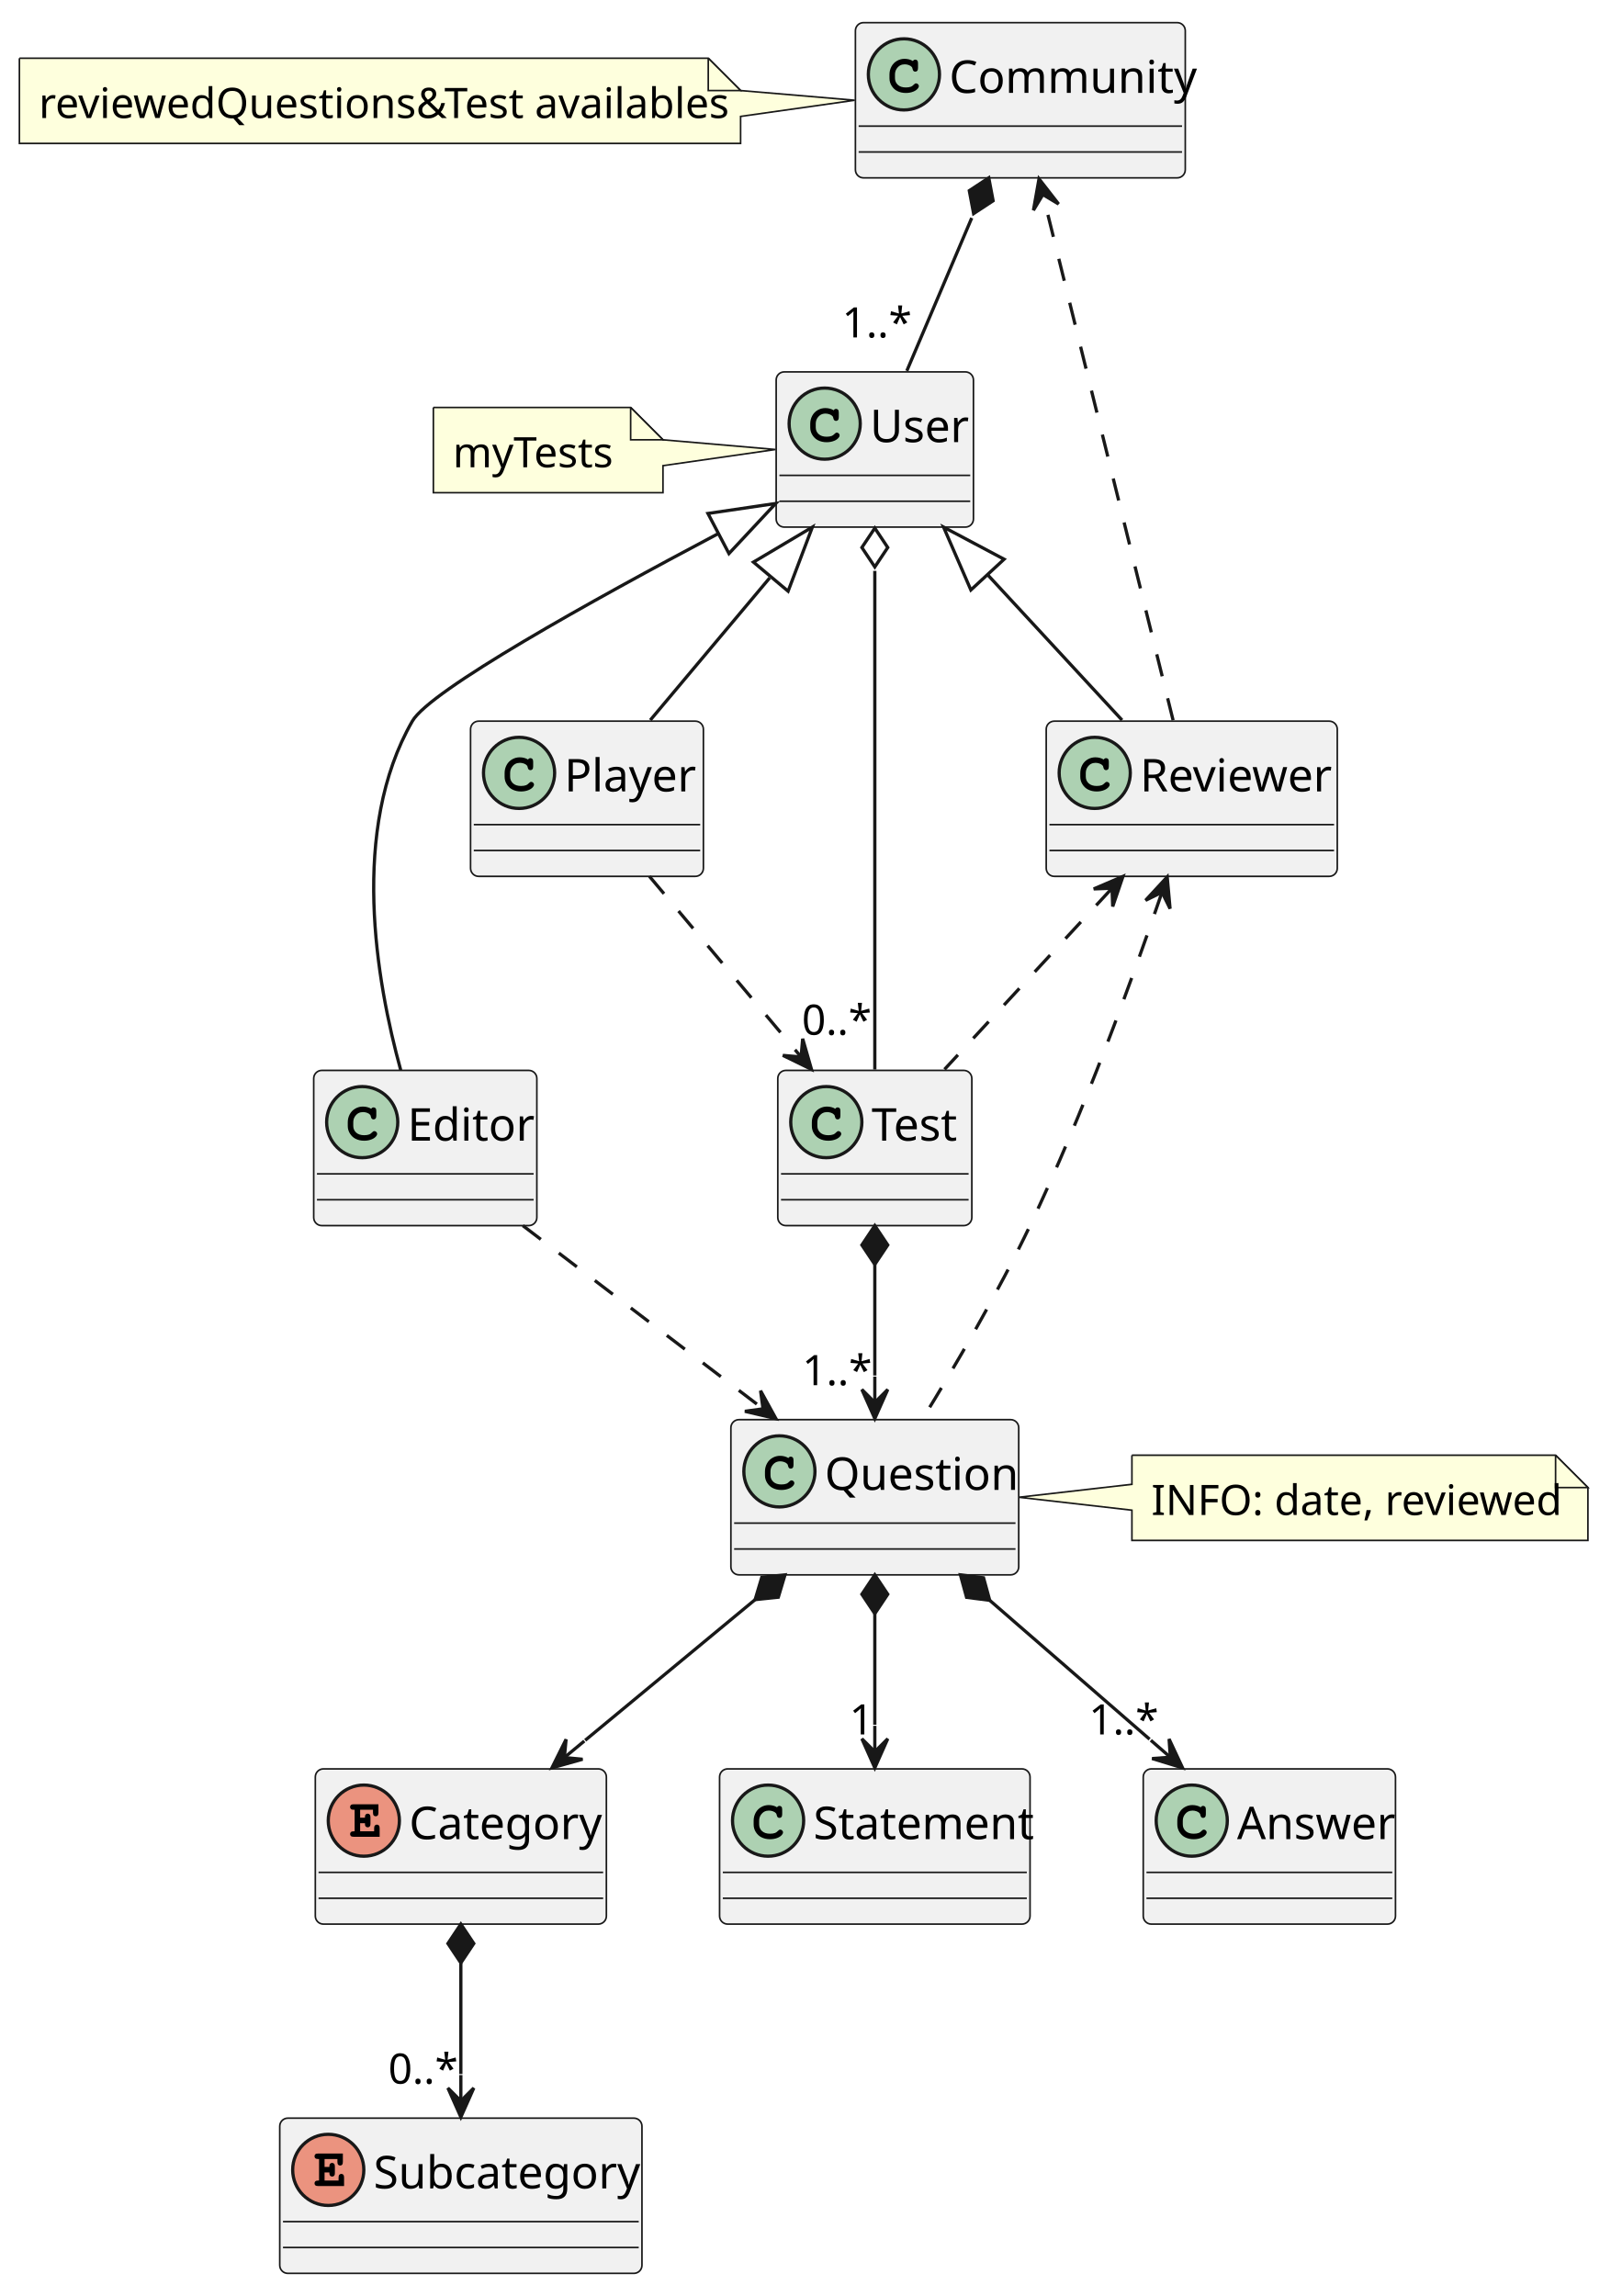
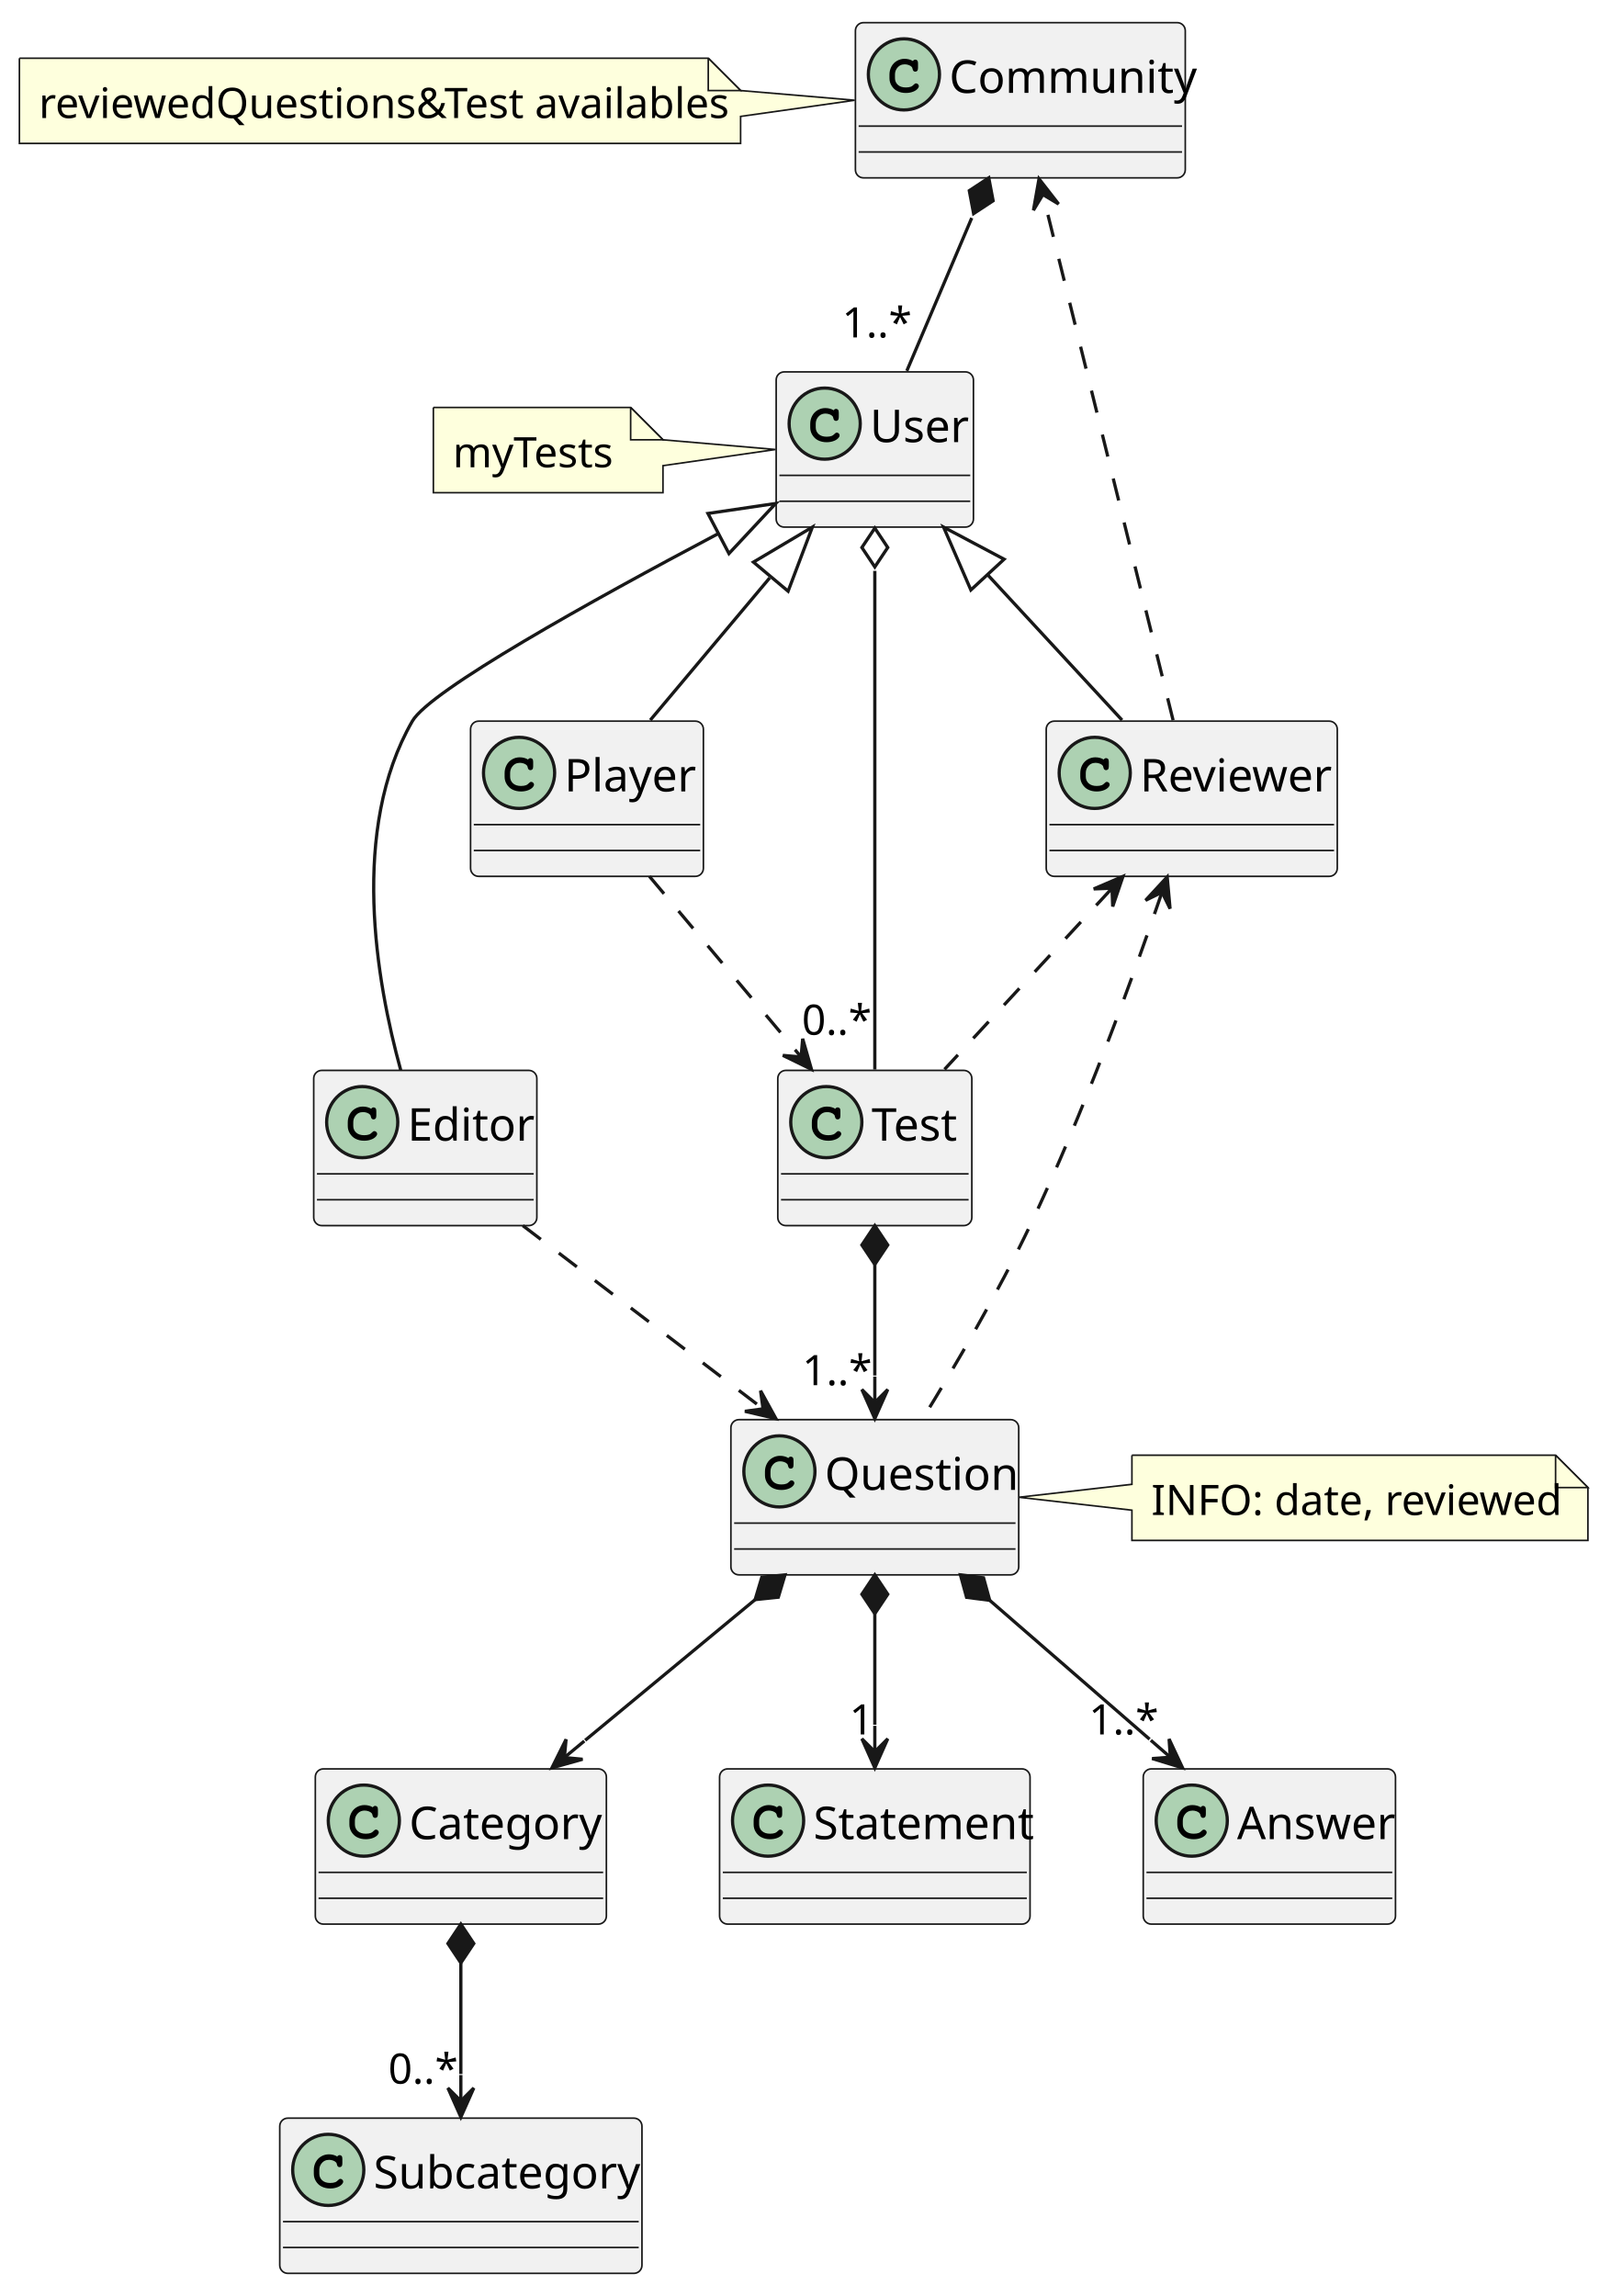
<svg xmlns="http://www.w3.org/2000/svg" contentStyleType="text/css" height="710px" preserveAspectRatio="none" style="width:498px;height:710px;background:#FFFFFF;" version="1.1" viewBox="0 0 498 710" width="498px" zoomAndPan="magnify">
  <defs />
  <g>
    <g id="elem_Community">
      <rect codeLine="2" fill="#F1F1F1" height="48" id="Community" rx="2.5" ry="2.5" style="stroke:#181818;stroke-width:0.5;" width="102" x="264.5" y="7" />
      <ellipse cx="279.5" cy="23" fill="#ADD1B2" rx="11" ry="11" style="stroke:#181818;stroke-width:1.0;" />
      <path d="M282.266,18.875 Q282.422,18.656 282.609,18.547 Q282.797,18.438 283.016,18.438 Q283.391,18.438 283.625,18.703 Q283.859,18.953 283.859,19.562 L283.859,21.016 Q283.859,21.625 283.625,21.891 Q283.391,22.156 283.016,22.156 Q282.672,22.156 282.469,21.953 Q282.266,21.766 282.156,21.25 Q282.109,20.891 281.922,20.703 Q281.594,20.328 280.984,20.109 Q280.375,19.891 279.75,19.891 Q278.984,19.891 278.344,20.219 Q277.719,20.547 277.219,21.297 Q276.734,22.047 276.734,23.078 L276.734,24.172 Q276.734,25.406 277.625,26.234 Q278.516,27.047 280.109,27.047 Q281.047,27.047 281.703,26.797 Q282.094,26.641 282.516,26.203 Q282.781,25.938 282.922,25.859 Q283.078,25.781 283.281,25.781 Q283.609,25.781 283.859,26.047 Q284.125,26.297 284.125,26.641 Q284.125,26.984 283.781,27.391 Q283.281,27.969 282.484,28.297 Q281.406,28.75 280.109,28.75 Q278.594,28.75 277.391,28.125 Q276.406,27.625 275.719,26.562 Q275.031,25.484 275.031,24.203 L275.031,23.047 Q275.031,21.719 275.641,20.578 Q276.266,19.422 277.359,18.812 Q278.453,18.188 279.688,18.188 Q280.422,18.188 281.062,18.359 Q281.719,18.516 282.266,18.875 Z " fill="#000000" />
      <text fill="#000000" font-family="sans-serif" font-size="14" lengthAdjust="spacing" textLength="70" x="293.5" y="28.729">Community</text>
      <line style="stroke:#181818;stroke-width:0.5;" x1="265.5" x2="365.5" y1="39" y2="39" />
      <line style="stroke:#181818;stroke-width:0.5;" x1="265.5" x2="365.5" y1="47" y2="47" />
    </g>
    <g id="elem_GMN3">
      <path d="M6,18 L6,44.352 A0,0 0 0 0 6,44.352 L229,44.352 A0,0 0 0 0 229,44.352 L229,36 L264.3,31 L229,28 L229,28 L219,18 L6,18 A0,0 0 0 0 6,18 " fill="#FEFFDD" style="stroke:#181818;stroke-width:0.5;" />
      <path d="M219,18 L219,28 L229,28 L219,18 " fill="#FEFFDD" style="stroke:#181818;stroke-width:0.5;" />
      <text fill="#000000" font-family="sans-serif" font-size="13" lengthAdjust="spacing" textLength="202" x="12" y="36.495">reviewedQuestions&amp;Test availables</text>
    </g>
    <g id="elem_User">
      <rect codeLine="5" fill="#F1F1F1" height="48" id="User" rx="2.5" ry="2.5" style="stroke:#181818;stroke-width:0.5;" width="61" x="240" y="115" />
      <ellipse cx="255" cy="131" fill="#ADD1B2" rx="11" ry="11" style="stroke:#181818;stroke-width:1.0;" />
      <path d="M257.766,126.875 Q257.922,126.656 258.109,126.547 Q258.297,126.438 258.516,126.438 Q258.891,126.438 259.125,126.703 Q259.359,126.953 259.359,127.562 L259.359,129.016 Q259.359,129.625 259.125,129.891 Q258.891,130.156 258.516,130.156 Q258.172,130.156 257.969,129.953 Q257.766,129.766 257.656,129.25 Q257.609,128.891 257.422,128.703 Q257.094,128.328 256.484,128.109 Q255.875,127.891 255.25,127.891 Q254.484,127.891 253.844,128.219 Q253.219,128.547 252.719,129.297 Q252.234,130.047 252.234,131.078 L252.234,132.172 Q252.234,133.406 253.125,134.234 Q254.016,135.047 255.609,135.047 Q256.547,135.047 257.203,134.797 Q257.594,134.641 258.016,134.203 Q258.281,133.938 258.422,133.859 Q258.578,133.781 258.781,133.781 Q259.109,133.781 259.359,134.047 Q259.625,134.297 259.625,134.641 Q259.625,134.984 259.281,135.391 Q258.781,135.969 257.984,136.297 Q256.906,136.75 255.609,136.75 Q254.094,136.75 252.891,136.125 Q251.906,135.625 251.219,134.562 Q250.531,133.484 250.531,132.203 L250.531,131.047 Q250.531,129.719 251.141,128.578 Q251.766,127.422 252.859,126.812 Q253.953,126.188 255.188,126.188 Q255.922,126.188 256.562,126.359 Q257.219,126.516 257.766,126.875 Z " fill="#000000" />
      <text fill="#000000" font-family="sans-serif" font-size="14" lengthAdjust="spacing" textLength="29" x="269" y="136.728">User</text>
      <line style="stroke:#181818;stroke-width:0.5;" x1="241" x2="300" y1="147" y2="147" />
      <line style="stroke:#181818;stroke-width:0.5;" x1="241" x2="300" y1="155" y2="155" />
    </g>
    <g id="elem_GMN7">
      <path d="M134,126 L134,152.352 A0,0 0 0 0 134,152.352 L205,152.352 A0,0 0 0 0 205,152.352 L205,144 L239.8,139 L205,136 L205,136 L195,126 L134,126 A0,0 0 0 0 134,126 " fill="#FEFFDD" style="stroke:#181818;stroke-width:0.5;" />
      <path d="M195,126 L195,136 L205,136 L195,126 " fill="#FEFFDD" style="stroke:#181818;stroke-width:0.5;" />
      <text fill="#000000" font-family="sans-serif" font-size="13" lengthAdjust="spacing" textLength="50" x="140" y="144.495">myTests</text>
    </g>
    <g id="elem_Editor">
      <rect codeLine="8" fill="#F1F1F1" height="48" id="Editor" rx="2.5" ry="2.5" style="stroke:#181818;stroke-width:0.5;" width="69" x="97" y="331" />
      <ellipse cx="112" cy="347" fill="#ADD1B2" rx="11" ry="11" style="stroke:#181818;stroke-width:1.0;" />
      <path d="M114.766,342.875 Q114.922,342.656 115.109,342.547 Q115.297,342.438 115.516,342.438 Q115.891,342.438 116.125,342.703 Q116.359,342.953 116.359,343.562 L116.359,345.016 Q116.359,345.625 116.125,345.891 Q115.891,346.156 115.516,346.156 Q115.172,346.156 114.969,345.953 Q114.766,345.766 114.656,345.25 Q114.609,344.891 114.422,344.703 Q114.094,344.328 113.484,344.109 Q112.875,343.891 112.25,343.891 Q111.484,343.891 110.844,344.219 Q110.219,344.547 109.719,345.297 Q109.234,346.047 109.234,347.078 L109.234,348.172 Q109.234,349.406 110.125,350.234 Q111.016,351.047 112.609,351.047 Q113.547,351.047 114.203,350.797 Q114.594,350.641 115.016,350.203 Q115.281,349.938 115.422,349.859 Q115.578,349.781 115.781,349.781 Q116.109,349.781 116.359,350.047 Q116.625,350.297 116.625,350.641 Q116.625,350.984 116.281,351.391 Q115.781,351.969 114.984,352.297 Q113.906,352.75 112.609,352.75 Q111.094,352.75 109.891,352.125 Q108.906,351.625 108.219,350.562 Q107.531,349.484 107.531,348.203 L107.531,347.047 Q107.531,345.719 108.141,344.578 Q108.766,343.422 109.859,342.812 Q110.953,342.188 112.188,342.188 Q112.922,342.188 113.562,342.359 Q114.219,342.516 114.766,342.875 Z " fill="#000000" />
      <text fill="#000000" font-family="sans-serif" font-size="14" lengthAdjust="spacing" textLength="37" x="126" y="352.728">Editor</text>
      <line style="stroke:#181818;stroke-width:0.5;" x1="98" x2="165" y1="363" y2="363" />
      <line style="stroke:#181818;stroke-width:0.5;" x1="98" x2="165" y1="371" y2="371" />
    </g>
    <g id="elem_Reviewer">
      <rect codeLine="10" fill="#F1F1F1" height="48" id="Reviewer" rx="2.5" ry="2.5" style="stroke:#181818;stroke-width:0.5;" width="90" x="323.5" y="223" />
      <ellipse cx="338.5" cy="239" fill="#ADD1B2" rx="11" ry="11" style="stroke:#181818;stroke-width:1.0;" />
      <path d="M341.266,234.875 Q341.422,234.656 341.609,234.547 Q341.797,234.438 342.016,234.438 Q342.391,234.438 342.625,234.703 Q342.859,234.953 342.859,235.562 L342.859,237.016 Q342.859,237.625 342.625,237.891 Q342.391,238.156 342.016,238.156 Q341.672,238.156 341.469,237.953 Q341.266,237.766 341.156,237.25 Q341.109,236.891 340.922,236.703 Q340.594,236.328 339.984,236.109 Q339.375,235.891 338.75,235.891 Q337.984,235.891 337.344,236.219 Q336.719,236.547 336.219,237.297 Q335.734,238.047 335.734,239.078 L335.734,240.172 Q335.734,241.406 336.625,242.234 Q337.516,243.047 339.109,243.047 Q340.047,243.047 340.703,242.797 Q341.094,242.641 341.516,242.203 Q341.781,241.938 341.922,241.859 Q342.078,241.781 342.281,241.781 Q342.609,241.781 342.859,242.047 Q343.125,242.297 343.125,242.641 Q343.125,242.984 342.781,243.391 Q342.281,243.969 341.484,244.297 Q340.406,244.75 339.109,244.75 Q337.594,244.75 336.391,244.125 Q335.406,243.625 334.719,242.562 Q334.031,241.484 334.031,240.203 L334.031,239.047 Q334.031,237.719 334.641,236.578 Q335.266,235.422 336.359,234.812 Q337.453,234.188 338.688,234.188 Q339.422,234.188 340.062,234.359 Q340.719,234.516 341.266,234.875 Z " fill="#000000" />
      <text fill="#000000" font-family="sans-serif" font-size="14" lengthAdjust="spacing" textLength="58" x="352.5" y="244.728">Reviewer</text>
      <line style="stroke:#181818;stroke-width:0.5;" x1="324.5" x2="412.5" y1="255" y2="255" />
      <line style="stroke:#181818;stroke-width:0.5;" x1="324.5" x2="412.5" y1="263" y2="263" />
    </g>
    <g id="elem_Player">
      <rect codeLine="12" fill="#F1F1F1" height="48" id="Player" rx="2.5" ry="2.5" style="stroke:#181818;stroke-width:0.5;" width="72" x="145.5" y="223" />
      <ellipse cx="160.5" cy="239" fill="#ADD1B2" rx="11" ry="11" style="stroke:#181818;stroke-width:1.0;" />
      <path d="M163.266,234.875 Q163.422,234.656 163.609,234.547 Q163.797,234.438 164.016,234.438 Q164.391,234.438 164.625,234.703 Q164.859,234.953 164.859,235.562 L164.859,237.016 Q164.859,237.625 164.625,237.891 Q164.391,238.156 164.016,238.156 Q163.672,238.156 163.469,237.953 Q163.266,237.766 163.156,237.25 Q163.109,236.891 162.922,236.703 Q162.594,236.328 161.984,236.109 Q161.375,235.891 160.75,235.891 Q159.984,235.891 159.344,236.219 Q158.719,236.547 158.219,237.297 Q157.734,238.047 157.734,239.078 L157.734,240.172 Q157.734,241.406 158.625,242.234 Q159.516,243.047 161.109,243.047 Q162.047,243.047 162.703,242.797 Q163.094,242.641 163.516,242.203 Q163.781,241.938 163.922,241.859 Q164.078,241.781 164.281,241.781 Q164.609,241.781 164.859,242.047 Q165.125,242.297 165.125,242.641 Q165.125,242.984 164.781,243.391 Q164.281,243.969 163.484,244.297 Q162.406,244.75 161.109,244.75 Q159.594,244.75 158.391,244.125 Q157.406,243.625 156.719,242.562 Q156.031,241.484 156.031,240.203 L156.031,239.047 Q156.031,237.719 156.641,236.578 Q157.266,235.422 158.359,234.812 Q159.453,234.188 160.688,234.188 Q161.422,234.188 162.062,234.359 Q162.719,234.516 163.266,234.875 Z " fill="#000000" />
      <text fill="#000000" font-family="sans-serif" font-size="14" lengthAdjust="spacing" textLength="40" x="174.5" y="244.728">Player</text>
      <line style="stroke:#181818;stroke-width:0.5;" x1="146.5" x2="216.5" y1="255" y2="255" />
      <line style="stroke:#181818;stroke-width:0.5;" x1="146.5" x2="216.5" y1="263" y2="263" />
    </g>
    <g id="elem_Category">
      <rect codeLine="14" fill="#F1F1F1" height="48" id="Category" rx="2.5" ry="2.5" style="stroke:#181818;stroke-width:0.5;" width="90" x="97.5" y="547" />
-       <ellipse cx="112.5" cy="563" fill="#EB937F" rx="11" ry="11" style="stroke:#181818;stroke-width:1.0;" />
-       <path d="M111.359,563.797 L111.359,566.297 L115.688,566.297 L115.688,565.375 Q115.688,564.766 115.922,564.5 Q116.172,564.234 116.547,564.234 Q116.922,564.234 117.156,564.5 Q117.391,564.766 117.391,565.375 L117.391,568 L109.391,568 Q108.766,568 108.5,567.766 Q108.25,567.531 108.25,567.141 Q108.25,566.766 108.516,566.531 Q108.781,566.297 109.391,566.297 L109.656,566.297 L109.656,559.641 L109.391,559.641 Q108.766,559.641 108.5,559.406 Q108.25,559.172 108.25,558.781 Q108.25,558.406 108.5,558.172 Q108.766,557.938 109.391,557.938 L117.016,557.938 L117.016,560.531 Q117.016,561.141 116.781,561.406 Q116.562,561.656 116.172,561.656 Q115.797,561.656 115.562,561.406 Q115.328,561.141 115.328,560.531 L115.328,559.641 L111.359,559.641 L111.359,562.094 L112.844,562.094 Q112.844,561.438 112.969,561.25 Q113.234,560.844 113.703,560.844 Q114.078,560.844 114.312,561.109 Q114.547,561.359 114.547,561.969 L114.547,563.938 Q114.547,564.484 114.422,564.672 Q114.156,565.062 113.703,565.062 Q113.234,565.062 112.969,564.656 Q112.844,564.469 112.844,563.797 L111.359,563.797 Z " fill="#000000" />
+       <ellipse cx="112.5" cy="563" fill="#ADD1B2" rx="11" ry="11" style="stroke:#181818;stroke-width:1.0;" />
+       <path d="M115.266,558.875 Q115.422,558.656 115.609,558.547 Q115.797,558.438 116.016,558.438 Q116.391,558.438 116.625,558.703 Q116.859,558.953 116.859,559.562 L116.859,561.016 Q116.859,561.625 116.625,561.891 Q116.391,562.156 116.016,562.156 Q115.672,562.156 115.469,561.953 Q115.266,561.766 115.156,561.25 Q115.109,560.891 114.922,560.703 Q114.594,560.328 113.984,560.109 Q113.375,559.891 112.75,559.891 Q111.984,559.891 111.344,560.219 Q110.719,560.547 110.219,561.297 Q109.734,562.047 109.734,563.078 L109.734,564.172 Q109.734,565.406 110.625,566.234 Q111.516,567.047 113.109,567.047 Q114.047,567.047 114.703,566.797 Q115.094,566.641 115.516,566.203 Q115.781,565.938 115.922,565.859 Q116.078,565.781 116.281,565.781 Q116.609,565.781 116.859,566.047 Q117.125,566.297 117.125,566.641 Q117.125,566.984 116.781,567.391 Q116.281,567.969 115.484,568.297 Q114.406,568.75 113.109,568.75 Q111.594,568.75 110.391,568.125 Q109.406,567.625 108.719,566.562 Q108.031,565.484 108.031,564.203 L108.031,563.047 Q108.031,561.719 108.641,560.578 Q109.266,559.422 110.359,558.812 Q111.453,558.188 112.688,558.188 Q113.422,558.188 114.062,558.359 Q114.719,558.516 115.266,558.875 Z " fill="#000000" />
      <text fill="#000000" font-family="sans-serif" font-size="14" lengthAdjust="spacing" textLength="58" x="126.5" y="568.729">Category</text>
      <line style="stroke:#181818;stroke-width:0.5;" x1="98.5" x2="186.5" y1="579" y2="579" />
      <line style="stroke:#181818;stroke-width:0.5;" x1="98.5" x2="186.5" y1="587" y2="587" />
    </g>
    <g id="elem_Subcategory">
      <rect codeLine="16" fill="#F1F1F1" height="48" id="Subcategory" rx="2.5" ry="2.5" style="stroke:#181818;stroke-width:0.5;" width="112" x="86.5" y="655" />
-       <ellipse cx="101.5" cy="671" fill="#EB937F" rx="11" ry="11" style="stroke:#181818;stroke-width:1.0;" />
-       <path d="M100.359,671.797 L100.359,674.297 L104.688,674.297 L104.688,673.375 Q104.688,672.766 104.922,672.5 Q105.172,672.234 105.547,672.234 Q105.922,672.234 106.156,672.5 Q106.391,672.766 106.391,673.375 L106.391,676 L98.391,676 Q97.766,676 97.5,675.766 Q97.25,675.531 97.25,675.141 Q97.25,674.766 97.516,674.531 Q97.781,674.297 98.391,674.297 L98.656,674.297 L98.656,667.641 L98.391,667.641 Q97.766,667.641 97.5,667.406 Q97.25,667.172 97.25,666.781 Q97.25,666.406 97.5,666.172 Q97.766,665.938 98.391,665.938 L106.016,665.938 L106.016,668.531 Q106.016,669.141 105.781,669.406 Q105.562,669.656 105.172,669.656 Q104.797,669.656 104.562,669.406 Q104.328,669.141 104.328,668.531 L104.328,667.641 L100.359,667.641 L100.359,670.094 L101.844,670.094 Q101.844,669.438 101.969,669.25 Q102.234,668.844 102.703,668.844 Q103.078,668.844 103.312,669.109 Q103.547,669.359 103.547,669.969 L103.547,671.938 Q103.547,672.484 103.422,672.672 Q103.156,673.062 102.703,673.062 Q102.234,673.062 101.969,672.656 Q101.844,672.469 101.844,671.797 L100.359,671.797 Z " fill="#000000" />
+       <ellipse cx="101.5" cy="671" fill="#ADD1B2" rx="11" ry="11" style="stroke:#181818;stroke-width:1.0;" />
+       <path d="M104.266,666.875 Q104.422,666.656 104.609,666.547 Q104.797,666.438 105.016,666.438 Q105.391,666.438 105.625,666.703 Q105.859,666.953 105.859,667.562 L105.859,669.016 Q105.859,669.625 105.625,669.891 Q105.391,670.156 105.016,670.156 Q104.672,670.156 104.469,669.953 Q104.266,669.766 104.156,669.25 Q104.109,668.891 103.922,668.703 Q103.594,668.328 102.984,668.109 Q102.375,667.891 101.75,667.891 Q100.984,667.891 100.344,668.219 Q99.719,668.547 99.219,669.297 Q98.734,670.047 98.734,671.078 L98.734,672.172 Q98.734,673.406 99.625,674.234 Q100.516,675.047 102.109,675.047 Q103.047,675.047 103.703,674.797 Q104.094,674.641 104.516,674.203 Q104.781,673.938 104.922,673.859 Q105.078,673.781 105.281,673.781 Q105.609,673.781 105.859,674.047 Q106.125,674.297 106.125,674.641 Q106.125,674.984 105.781,675.391 Q105.281,675.969 104.484,676.297 Q103.406,676.75 102.109,676.75 Q100.594,676.75 99.391,676.125 Q98.406,675.625 97.719,674.562 Q97.031,673.484 97.031,672.203 L97.031,671.047 Q97.031,669.719 97.641,668.578 Q98.266,667.422 99.359,666.812 Q100.453,666.188 101.688,666.188 Q102.422,666.188 103.062,666.359 Q103.719,666.516 104.266,666.875 Z " fill="#000000" />
      <text fill="#000000" font-family="sans-serif" font-size="14" lengthAdjust="spacing" textLength="80" x="115.5" y="676.729">Subcategory</text>
      <line style="stroke:#181818;stroke-width:0.5;" x1="87.5" x2="197.5" y1="687" y2="687" />
      <line style="stroke:#181818;stroke-width:0.5;" x1="87.5" x2="197.5" y1="695" y2="695" />
    </g>
    <g id="elem_Test">
      <rect codeLine="18" fill="#F1F1F1" height="48" id="Test" rx="2.5" ry="2.5" style="stroke:#181818;stroke-width:0.5;" width="60" x="240.5" y="331" />
      <ellipse cx="255.5" cy="347" fill="#ADD1B2" rx="11" ry="11" style="stroke:#181818;stroke-width:1.0;" />
      <path d="M258.266,342.875 Q258.422,342.656 258.609,342.547 Q258.797,342.438 259.016,342.438 Q259.391,342.438 259.625,342.703 Q259.859,342.953 259.859,343.562 L259.859,345.016 Q259.859,345.625 259.625,345.891 Q259.391,346.156 259.016,346.156 Q258.672,346.156 258.469,345.953 Q258.266,345.766 258.156,345.25 Q258.109,344.891 257.922,344.703 Q257.594,344.328 256.984,344.109 Q256.375,343.891 255.75,343.891 Q254.984,343.891 254.344,344.219 Q253.719,344.547 253.219,345.297 Q252.734,346.047 252.734,347.078 L252.734,348.172 Q252.734,349.406 253.625,350.234 Q254.516,351.047 256.109,351.047 Q257.047,351.047 257.703,350.797 Q258.094,350.641 258.516,350.203 Q258.781,349.938 258.922,349.859 Q259.078,349.781 259.281,349.781 Q259.609,349.781 259.859,350.047 Q260.125,350.297 260.125,350.641 Q260.125,350.984 259.781,351.391 Q259.281,351.969 258.484,352.297 Q257.406,352.75 256.109,352.75 Q254.594,352.75 253.391,352.125 Q252.406,351.625 251.719,350.562 Q251.031,349.484 251.031,348.203 L251.031,347.047 Q251.031,345.719 251.641,344.578 Q252.266,343.422 253.359,342.812 Q254.453,342.188 255.688,342.188 Q256.422,342.188 257.062,342.359 Q257.719,342.516 258.266,342.875 Z " fill="#000000" />
      <text fill="#000000" font-family="sans-serif" font-size="14" lengthAdjust="spacing" textLength="28" x="269.5" y="352.728">Test</text>
      <line style="stroke:#181818;stroke-width:0.5;" x1="241.5" x2="299.5" y1="363" y2="363" />
      <line style="stroke:#181818;stroke-width:0.5;" x1="241.5" x2="299.5" y1="371" y2="371" />
    </g>
    <g id="elem_Question">
      <rect codeLine="20" fill="#F1F1F1" height="48" id="Question" rx="2.5" ry="2.5" style="stroke:#181818;stroke-width:0.5;" width="89" x="226" y="439" />
      <ellipse cx="241" cy="455" fill="#ADD1B2" rx="11" ry="11" style="stroke:#181818;stroke-width:1.0;" />
      <path d="M243.766,450.875 Q243.922,450.656 244.109,450.547 Q244.297,450.438 244.516,450.438 Q244.891,450.438 245.125,450.703 Q245.359,450.953 245.359,451.562 L245.359,453.016 Q245.359,453.625 245.125,453.891 Q244.891,454.156 244.516,454.156 Q244.172,454.156 243.969,453.953 Q243.766,453.766 243.656,453.25 Q243.609,452.891 243.422,452.703 Q243.094,452.328 242.484,452.109 Q241.875,451.891 241.25,451.891 Q240.484,451.891 239.844,452.219 Q239.219,452.547 238.719,453.297 Q238.234,454.047 238.234,455.078 L238.234,456.172 Q238.234,457.406 239.125,458.234 Q240.016,459.047 241.609,459.047 Q242.547,459.047 243.203,458.797 Q243.594,458.641 244.016,458.203 Q244.281,457.938 244.422,457.859 Q244.578,457.781 244.781,457.781 Q245.109,457.781 245.359,458.047 Q245.625,458.297 245.625,458.641 Q245.625,458.984 245.281,459.391 Q244.781,459.969 243.984,460.297 Q242.906,460.75 241.609,460.75 Q240.094,460.75 238.891,460.125 Q237.906,459.625 237.219,458.562 Q236.531,457.484 236.531,456.203 L236.531,455.047 Q236.531,453.719 237.141,452.578 Q237.766,451.422 238.859,450.812 Q239.953,450.188 241.188,450.188 Q241.922,450.188 242.562,450.359 Q243.219,450.516 243.766,450.875 Z " fill="#000000" />
      <text fill="#000000" font-family="sans-serif" font-size="14" lengthAdjust="spacing" textLength="57" x="255" y="460.728">Question</text>
      <line style="stroke:#181818;stroke-width:0.5;" x1="227" x2="314" y1="471" y2="471" />
      <line style="stroke:#181818;stroke-width:0.5;" x1="227" x2="314" y1="479" y2="479" />
    </g>
    <g id="elem_GMN17">
      <path d="M350,450 L350,459 L315.03,463 L350,467 L350,476.352 A0,0 0 0 0 350,476.352 L491,476.352 A0,0 0 0 0 491,476.352 L491,460 L481,450 L350,450 A0,0 0 0 0 350,450 " fill="#FEFFDD" style="stroke:#181818;stroke-width:0.5;" />
      <path d="M481,450 L481,460 L491,460 L481,450 " fill="#FEFFDD" style="stroke:#181818;stroke-width:0.5;" />
      <text fill="#000000" font-family="sans-serif" font-size="13" lengthAdjust="spacing" textLength="120" x="356" y="468.495">INFO: date, reviewed</text>
    </g>
    <g id="elem_Statement">
      <rect codeLine="23" fill="#F1F1F1" height="48" id="Statement" rx="2.5" ry="2.5" style="stroke:#181818;stroke-width:0.5;" width="96" x="222.5" y="547" />
      <ellipse cx="237.5" cy="563" fill="#ADD1B2" rx="11" ry="11" style="stroke:#181818;stroke-width:1.0;" />
      <path d="M240.266,558.875 Q240.422,558.656 240.609,558.547 Q240.797,558.438 241.016,558.438 Q241.391,558.438 241.625,558.703 Q241.859,558.953 241.859,559.562 L241.859,561.016 Q241.859,561.625 241.625,561.891 Q241.391,562.156 241.016,562.156 Q240.672,562.156 240.469,561.953 Q240.266,561.766 240.156,561.25 Q240.109,560.891 239.922,560.703 Q239.594,560.328 238.984,560.109 Q238.375,559.891 237.75,559.891 Q236.984,559.891 236.344,560.219 Q235.719,560.547 235.219,561.297 Q234.734,562.047 234.734,563.078 L234.734,564.172 Q234.734,565.406 235.625,566.234 Q236.516,567.047 238.109,567.047 Q239.047,567.047 239.703,566.797 Q240.094,566.641 240.516,566.203 Q240.781,565.938 240.922,565.859 Q241.078,565.781 241.281,565.781 Q241.609,565.781 241.859,566.047 Q242.125,566.297 242.125,566.641 Q242.125,566.984 241.781,567.391 Q241.281,567.969 240.484,568.297 Q239.406,568.75 238.109,568.75 Q236.594,568.75 235.391,568.125 Q234.406,567.625 233.719,566.562 Q233.031,565.484 233.031,564.203 L233.031,563.047 Q233.031,561.719 233.641,560.578 Q234.266,559.422 235.359,558.812 Q236.453,558.188 237.688,558.188 Q238.422,558.188 239.062,558.359 Q239.719,558.516 240.266,558.875 Z " fill="#000000" />
      <text fill="#000000" font-family="sans-serif" font-size="14" lengthAdjust="spacing" textLength="64" x="251.5" y="568.729">Statement</text>
      <line style="stroke:#181818;stroke-width:0.5;" x1="223.5" x2="317.5" y1="579" y2="579" />
      <line style="stroke:#181818;stroke-width:0.5;" x1="223.5" x2="317.5" y1="587" y2="587" />
    </g>
    <g id="elem_Answer">
      <rect codeLine="25" fill="#F1F1F1" height="48" id="Answer" rx="2.5" ry="2.5" style="stroke:#181818;stroke-width:0.5;" width="78" x="353.5" y="547" />
      <ellipse cx="368.5" cy="563" fill="#ADD1B2" rx="11" ry="11" style="stroke:#181818;stroke-width:1.0;" />
      <path d="M371.266,558.875 Q371.422,558.656 371.609,558.547 Q371.797,558.438 372.016,558.438 Q372.391,558.438 372.625,558.703 Q372.859,558.953 372.859,559.562 L372.859,561.016 Q372.859,561.625 372.625,561.891 Q372.391,562.156 372.016,562.156 Q371.672,562.156 371.469,561.953 Q371.266,561.766 371.156,561.25 Q371.109,560.891 370.922,560.703 Q370.594,560.328 369.984,560.109 Q369.375,559.891 368.75,559.891 Q367.984,559.891 367.344,560.219 Q366.719,560.547 366.219,561.297 Q365.734,562.047 365.734,563.078 L365.734,564.172 Q365.734,565.406 366.625,566.234 Q367.516,567.047 369.109,567.047 Q370.047,567.047 370.703,566.797 Q371.094,566.641 371.516,566.203 Q371.781,565.938 371.922,565.859 Q372.078,565.781 372.281,565.781 Q372.609,565.781 372.859,566.047 Q373.125,566.297 373.125,566.641 Q373.125,566.984 372.781,567.391 Q372.281,567.969 371.484,568.297 Q370.406,568.75 369.109,568.75 Q367.594,568.75 366.391,568.125 Q365.406,567.625 364.719,566.562 Q364.031,565.484 364.031,564.203 L364.031,563.047 Q364.031,561.719 364.641,560.578 Q365.266,559.422 366.359,558.812 Q367.453,558.188 368.688,558.188 Q369.422,558.188 370.062,558.359 Q370.719,558.516 371.266,558.875 Z " fill="#000000" />
      <text fill="#000000" font-family="sans-serif" font-size="14" lengthAdjust="spacing" textLength="46" x="382.5" y="568.729">Answer</text>
      <line style="stroke:#181818;stroke-width:0.5;" x1="354.5" x2="430.5" y1="579" y2="579" />
      <line style="stroke:#181818;stroke-width:0.5;" x1="354.5" x2="430.5" y1="587" y2="587" />
    </g>
    <g id="link_Community_User">
      <path codeLine="27" d="M300.47,67.4 C293.86,82.97 286.28,100.82 280.4,114.68 " fill="none" id="Community-backto-User" style="stroke:#181818;stroke-width:1.0;" />
      <polygon fill="#181818" points="305.74,55,299.715,58.962,301.054,66.047,307.08,62.086,305.74,55" style="stroke:#181818;stroke-width:1.0;" />
      <text fill="#000000" font-family="sans-serif" font-size="13" lengthAdjust="spacing" textLength="20" x="260.376" y="104.34">1..*</text>
    </g>
    <g id="link_User_Editor">
      <path codeLine="29" d="M221.92,165.1 C182.63,185.89 132.96,213.52 127.5,223 C108.2,256.52 116.3,303.29 123.91,330.93 " fill="none" id="User-backto-Editor" style="stroke:#181818;stroke-width:1.0;" />
      <polygon fill="none" points="218.9,158.78,239.86,155.69,225.4,171.18,218.9,158.78" style="stroke:#181818;stroke-width:1.0;" />
    </g>
    <g id="link_User_Reviewer">
      <path codeLine="30" d="M305.4,177.75 C319.26,192.74 334.77,209.51 346.94,222.68 " fill="none" id="User-backto-Reviewer" style="stroke:#181818;stroke-width:1.0;" />
      <polygon fill="none" points="300.2,182.44,291.76,163,310.48,172.93,300.2,182.44" style="stroke:#181818;stroke-width:1.0;" />
    </g>
    <g id="link_User_Player">
      <path codeLine="31" d="M238,178.7 C225.62,193.45 211.9,209.79 201.08,222.68 " fill="none" id="User-backto-Player" style="stroke:#181818;stroke-width:1.0;" />
      <polygon fill="none" points="232.97,173.82,251.19,163,243.69,182.82,232.97,173.82" style="stroke:#181818;stroke-width:1.0;" />
    </g>
    <g id="link_User_Test">
      <path codeLine="33" d="M270.5,176.54 C270.5,220.68 270.5,293.59 270.5,330.72 " fill="none" id="User-backto-Test" style="stroke:#181818;stroke-width:1.0;" />
      <polygon fill="none" points="270.5,163.31,266.5,169.31,270.5,175.31,274.5,169.31,270.5,163.31" style="stroke:#181818;stroke-width:1.0;" />
      <text fill="#000000" font-family="sans-serif" font-size="13" lengthAdjust="spacing" textLength="20" x="247.938" y="319.988">0..*</text>
    </g>
    <g id="link_Editor_Question">
      <path codeLine="35" d="M161.66,379 C183.46,395.62 212.96,418.12 235.74,435.5 " fill="none" id="Editor-to-Question" style="stroke:#181818;stroke-width:1.0;stroke-dasharray:7.0,7.0;" />
      <polygon fill="#181818" points="239.92,438.68,235.174,430.05,235.939,435.655,230.334,436.42,239.92,438.68" style="stroke:#181818;stroke-width:1.0;" />
    </g>
    <g id="link_Reviewer_Question">
      <path codeLine="36" d="M359.26,276.03 C350.06,302.93 334.96,344.45 318.5,379 C308.55,399.89 295.26,422.56 285.18,438.93 " fill="none" id="Reviewer-backto-Question" style="stroke:#181818;stroke-width:1.0;stroke-dasharray:7.0,7.0;" />
      <polygon fill="#181818" points="360.91,271.18,354.223,278.411,359.299,275.913,361.797,280.989,360.91,271.18" style="stroke:#181818;stroke-width:1.0;" />
    </g>
    <g id="link_Reviewer_Test">
      <path codeLine="37" d="M343.71,274.82 C327.78,292.04 307.31,314.19 292.06,330.68 " fill="none" id="Reviewer-backto-Test" style="stroke:#181818;stroke-width:1.0;stroke-dasharray:7.0,7.0;" />
      <polygon fill="#181818" points="347.24,271,338.19,274.885,343.843,274.668,344.06,280.321,347.24,271" style="stroke:#181818;stroke-width:1.0;" />
    </g>
    <g id="link_Reviewer_Community">
      <path codeLine="38" d="M362.73,222.72 C352.94,183.18 333.1,103.06 322.52,60.33 " fill="none" id="Reviewer-to-Community" style="stroke:#181818;stroke-width:1.0;stroke-dasharray:7.0,7.0;" />
      <polygon fill="#181818" points="321.27,55.31,319.552,65.008,322.473,60.163,327.317,63.084,321.27,55.31" style="stroke:#181818;stroke-width:1.0;" />
    </g>
    <g id="link_Player_Test">
      <path codeLine="39" d="M200.81,271 C214.6,287.42 233.19,309.56 247.7,326.84 " fill="none" id="Player-to-Test" style="stroke:#181818;stroke-width:1.0;stroke-dasharray:7.0,7.0;" />
      <polygon fill="#181818" points="250.92,330.68,248.197,321.215,247.705,326.851,242.07,326.359,250.92,330.68" style="stroke:#181818;stroke-width:1.0;" />
    </g>
    <g id="link_Test_Question">
      <path codeLine="41" d="M270.5,391 C270.5,391 270.5,414.68 270.5,425.36 " fill="none" id="Test-Question" style="stroke:#181818;stroke-width:1.0;" />
      <polygon fill="#181818" points="270.5,438.68,274.5,429.68,270.5,433.68,266.5,429.68,270.5,438.68" style="stroke:#181818;stroke-width:1.0;" />
      <line style="stroke:#181818;stroke-width:1.0;" x1="270.5" x2="270.5" y1="433.68" y2="425.68" />
      <polygon fill="#181818" points="270.5,379,266.5,385,270.5,391,274.5,385,270.5,379" style="stroke:#181818;stroke-width:1.0;" />
      <text fill="#000000" font-family="sans-serif" font-size="13" lengthAdjust="spacing" textLength="20" x="248.062" y="428.34">1..*</text>
    </g>
    <g id="link_Question_Statement">
      <path codeLine="42" d="M270.5,499 C270.5,499 270.5,522.68 270.5,533.36 " fill="none" id="Question-Statement" style="stroke:#181818;stroke-width:1.0;" />
      <polygon fill="#181818" points="270.5,546.68,274.5,537.68,270.5,541.68,266.5,537.68,270.5,546.68" style="stroke:#181818;stroke-width:1.0;" />
      <line style="stroke:#181818;stroke-width:1.0;" x1="270.5" x2="270.5" y1="541.68" y2="533.68" />
      <polygon fill="#181818" points="270.5,487,266.5,493,270.5,499,274.5,493,270.5,487" style="stroke:#181818;stroke-width:1.0;" />
      <text fill="#000000" font-family="sans-serif" font-size="13" lengthAdjust="spacing" textLength="7" x="262.647" y="536.34">1</text>
    </g>
    <g id="link_Question_Answer">
      <path codeLine="43" d="M306.028,494.871 C306.028,494.871 340.09,524.47 355.46,537.82 " fill="none" id="Question-Answer" style="stroke:#181818;stroke-width:1.0;" />
      <polygon fill="#181818" points="365.66,546.68,361.49,537.757,361.886,543.4,356.243,543.796,365.66,546.68" style="stroke:#181818;stroke-width:1.0;" />
      <line style="stroke:#181818;stroke-width:1.0;" x1="361.886" x2="355.845" y1="543.4" y2="538.155" />
      <polygon fill="#181818" points="296.97,487,298.875,493.955,306.028,494.871,304.123,487.916,296.97,487" style="stroke:#181818;stroke-width:1.0;" />
      <text fill="#000000" font-family="sans-serif" font-size="13" lengthAdjust="spacing" textLength="20" x="336.68" y="536.34">1..*</text>
    </g>
    <g id="link_Question_Category">
      <path codeLine="45" d="M233.491,494.658 C233.491,494.658 197.25,524.66 180.94,538.16 " fill="none" id="Question-Category" style="stroke:#181818;stroke-width:1.0;" />
      <polygon fill="#181818" points="170.66,546.68,180.142,544.017,174.51,543.489,175.037,537.857,170.66,546.68" style="stroke:#181818;stroke-width:1.0;" />
      <line style="stroke:#181818;stroke-width:1.0;" x1="174.51" x2="180.675" y1="543.489" y2="538.385" />
      <polygon fill="#181818" points="242.73,487,235.558,487.749,233.491,494.658,240.663,493.909,242.73,487" style="stroke:#181818;stroke-width:1.0;" />
    </g>
    <g id="link_Category_Subcategory">
      <path codeLine="46" d="M142.5,607 C142.5,607 142.5,630.68 142.5,641.36 " fill="none" id="Category-Subcategory" style="stroke:#181818;stroke-width:1.0;" />
      <polygon fill="#181818" points="142.5,654.68,146.5,645.68,142.5,649.68,138.5,645.68,142.5,654.68" style="stroke:#181818;stroke-width:1.0;" />
      <line style="stroke:#181818;stroke-width:1.0;" x1="142.5" x2="142.5" y1="649.68" y2="641.68" />
      <polygon fill="#181818" points="142.5,595,138.5,601,142.5,607,146.5,601,142.5,595" style="stroke:#181818;stroke-width:1.0;" />
      <text fill="#000000" font-family="sans-serif" font-size="13" lengthAdjust="spacing" textLength="20" x="120.062" y="644.34">0..*</text>
    </g>
  </g>
</svg>
